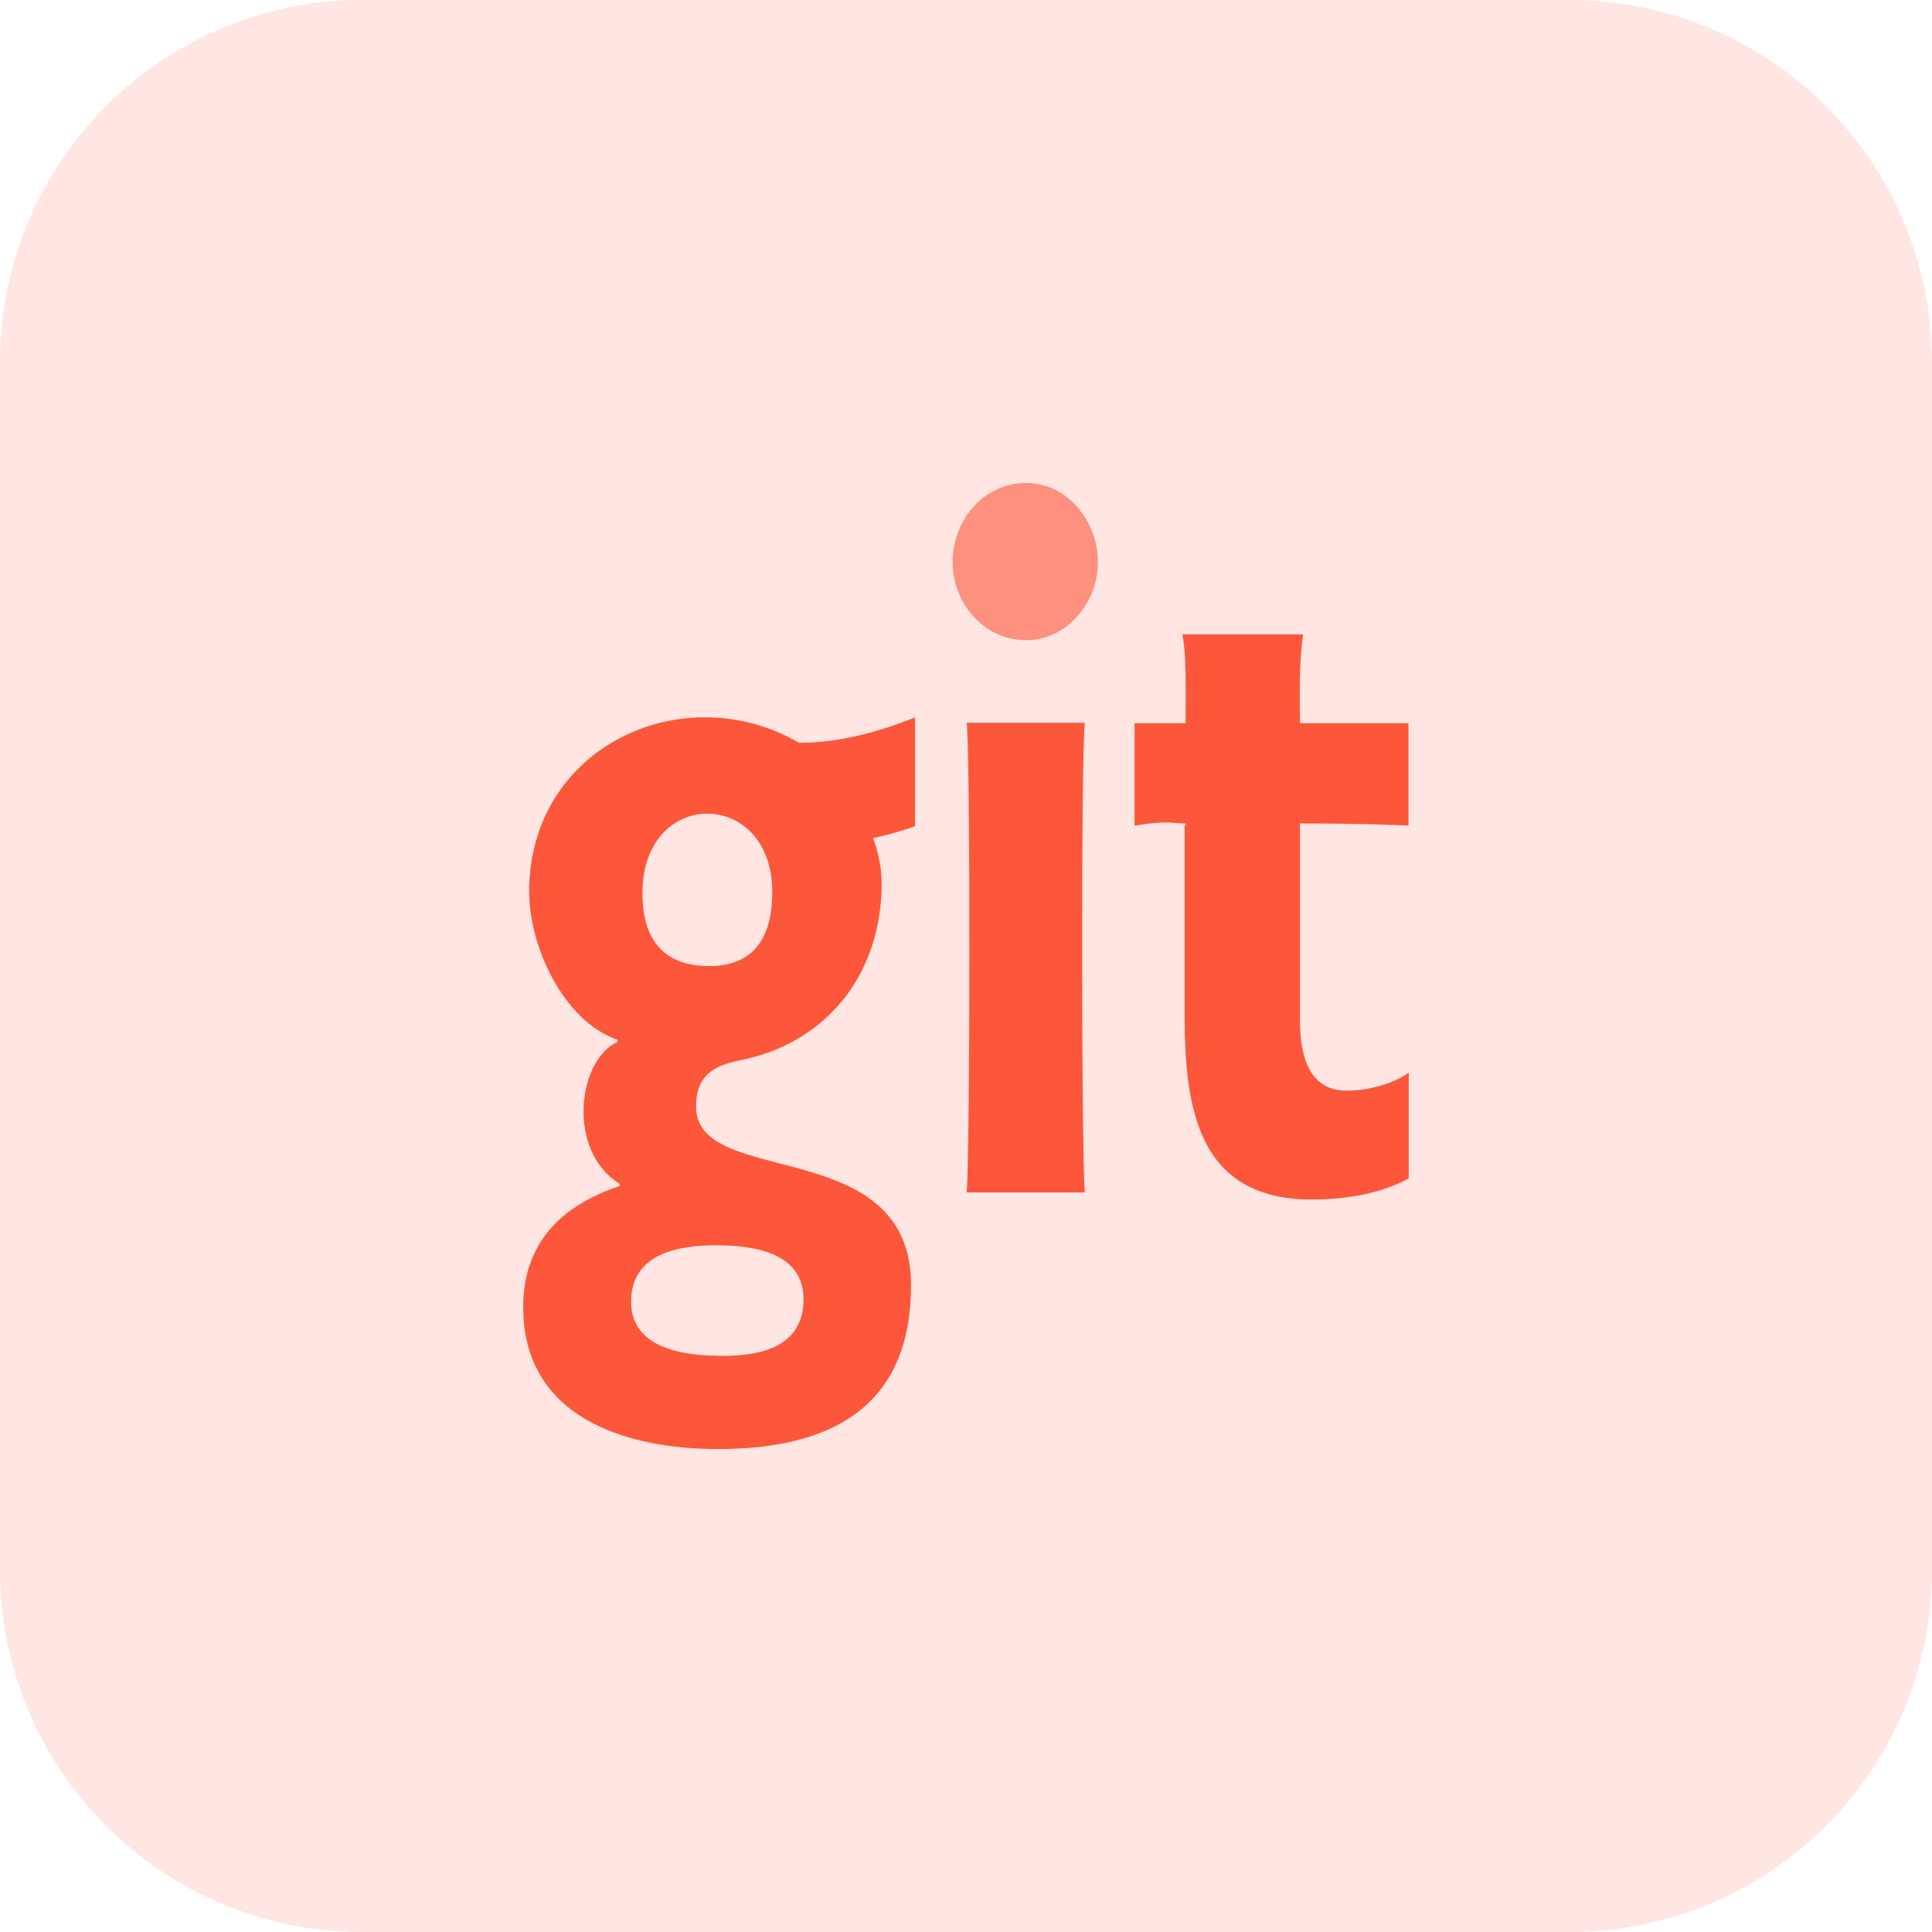
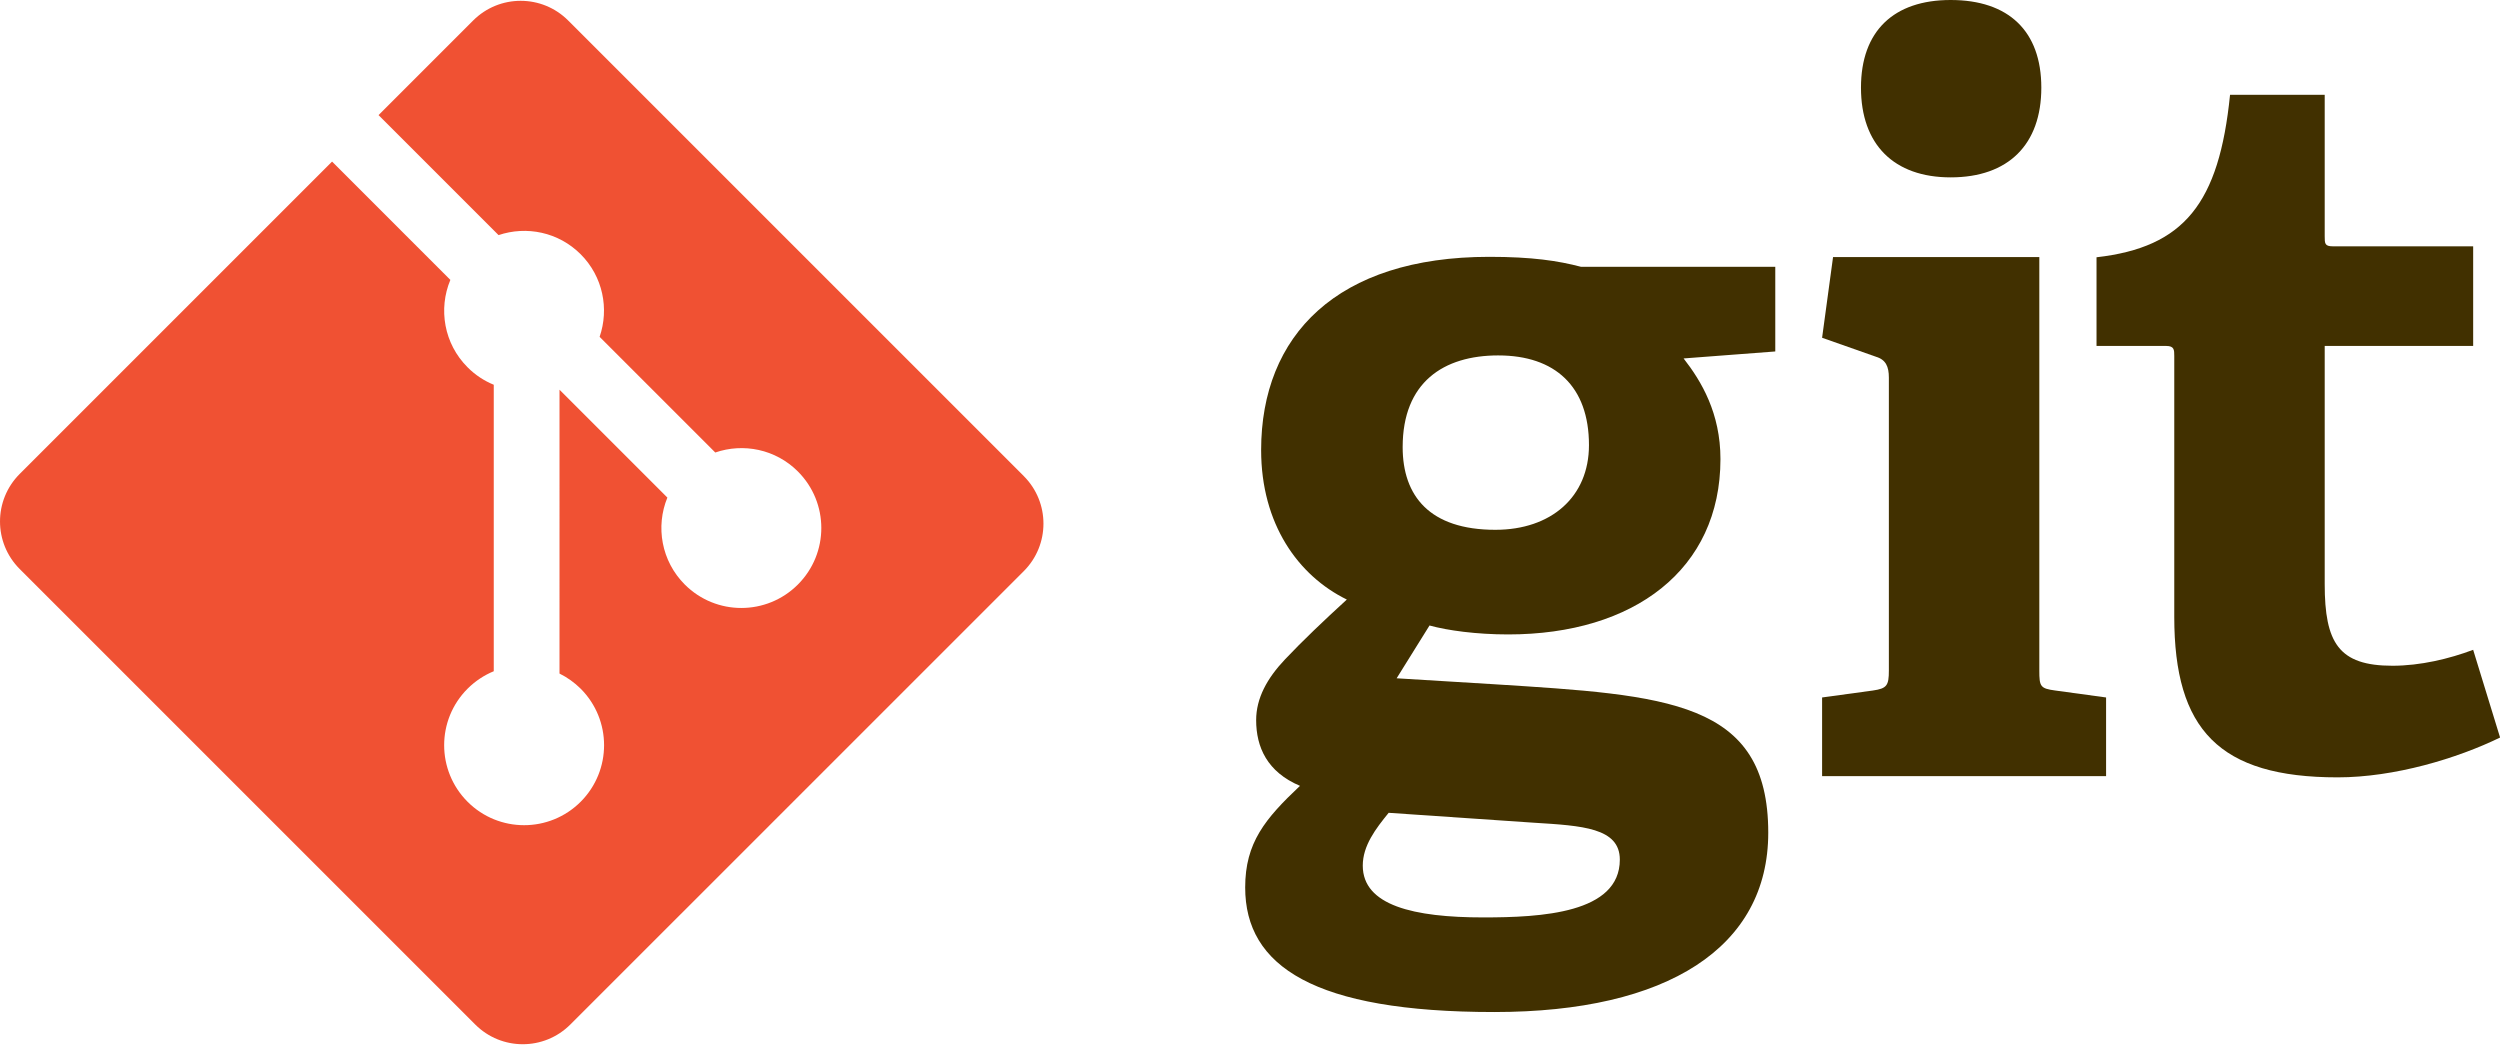
- <svg xmlns="http://www.w3.org/2000/svg" id="Bold" enable-background="new 0 0 32 32" height="512" viewBox="0 0 32 32" width="512">
-   <path d="m26 32h-20c-3.314 0-6-2.686-6-6v-20c0-3.314 2.686-6 6-6h20c3.314 0 6 2.686 6 6v20c0 3.314-2.686 6-6 6z" fill="#ffe6e2" />
-   <path d="m15.157 11.882c-.606.243-1.258.421-1.922.421-1.897-1.107-4.471.046-4.471 2.472h.001c0 .904.571 2.143 1.463 2.447v.036c-.663.296-.846 1.807.035 2.35v.036c-.963.322-1.597.939-1.597 2.007 0 1.839 1.72 2.35 3.226 2.35 1.834 0 3.198-.668 3.198-2.715 0-2.518-3.561-1.589-3.561-2.957 0-.482.254-.668.694-.76 1.463-.275 2.38-1.429 2.38-2.936 0-.261-.053-.507-.141-.75.236-.053.466-.118.694-.197v-1.804zm-3.3 8.744c.599-.001 1.452.107 1.452.892 0 .779-.687.939-1.329.939-.61 0-1.527-.097-1.527-.9.004-.795.78-.931 1.404-.931zm-.113-4.625c-.775-.001-1.103-.465-1.103-1.208 0-1.761 2.15-1.743 2.15-.018 0 .726-.282 1.226-1.047 1.226z" fill="#fc573b" />
-   <path d="m23.333 19.518v-1.75c-.282.197-.687.296-1.033.296-.652 0-.769-.643-.769-1.172v-3.253c1.118 0 1.798.036 1.798.036v-1.697h-1.798c0-.489-.018-.978.053-1.471h-1.999c.063.364.053.675.053 1.471h-.846v1.697c.589-.093.599-.036.846-.036v.036h-.017v3.132c0 1.554.222 3.061 2.108 3.061.529 0 1.136-.089 1.604-.35z" fill="#fc573b" />
-   <path d="m16.994 8c-.705 0-1.216.621-1.216 1.311 0 .679.518 1.293 1.216 1.293.68 0 1.191-.625 1.191-1.293.001-.668-.493-1.311-1.191-1.311z" fill="#fd907e" />
-   <path d="m16.011 11.971c.063.528.056 7.133 0 7.779h1.957c-.056-.642-.063-7.258 0-7.779z" fill="#fc573b" />
+ <svg xmlns="http://www.w3.org/2000/svg" viewBox="0 0 272.96 114.01">
+   <path fill="#413000" d="m163.59,38.806c-5.985,0-10.442,2.939-10.442,10.012,0,5.329,2.938,9.028,10.12,9.028,6.088,0,10.222-3.587,10.222-9.248,0-6.416-3.7-9.791-9.9-9.791zm-11.97,49.94c-1.416,1.738-2.828,3.585-2.828,5.765,0,4.348,5.545,5.657,13.162,5.657,6.31,0,14.905-0.442,14.905-6.309,0-3.487-4.135-3.703-9.36-4.03l-15.88-1.083zm32.201-49.611c1.955,2.503,4.025,5.985,4.025,10.989,0,12.075-9.465,19.146-23.169,19.146-3.485,0-6.64-0.434-8.596-0.977l-3.591,5.765,10.66,0.651c18.822,1.199,29.915,1.744,29.915,16.208,0,12.514-10.985,19.581-29.915,19.581-19.69,0-27.196-5.005-27.196-13.598,0-4.897,2.176-7.503,5.984-11.098-3.591-1.518-4.786-4.236-4.786-7.175,0-2.395,1.195-4.57,3.156-6.639,1.958-2.065,4.133-4.135,6.744-6.527-5.33-2.61-9.356-8.268-9.356-16.319,0-12.509,8.269-21.1,24.91-21.1,4.679,0,7.509,0.431,10.011,1.087h21.215v9.245l-10.01,0.762" />
+   <path fill="#413000" d="m212.98,19.366c-6.202,0-9.791-3.593-9.791-9.796,0-6.195,3.589-9.57,9.791-9.57,6.31,0,9.9,3.375,9.9,9.57,0,6.203-3.59,9.796-9.9,9.796zm-14.036,65.376,0-8.59,5.55-0.759c1.524-0.221,1.74-0.544,1.74-2.18v-31.983c0-1.194-0.325-1.959-1.416-2.283l-5.874-2.069,1.196-8.809h22.521v45.144c0,1.744,0.105,1.96,1.741,2.18l5.549,0.759v8.59h-31.008" />
+   <path fill="#413000" d="m272.97,80.526c-4.68,2.282-11.532,4.349-17.736,4.349-12.945,0-17.839-5.217-17.839-17.515v-28.5c0-0.651,0-1.088-0.874-1.088h-7.614v-9.682c9.576-1.091,13.381-5.878,14.578-17.736h10.336v15.453c0,0.759,0,1.087,0.871,1.087h15.338v10.877h-16.209v25.999c0,6.419,1.525,8.919,7.396,8.919,3.05,0,6.201-0.759,8.812-1.739l2.94,9.576" />
+   <path fill="#f05133" d="M111.78,51.977,62.035,2.238c-2.862-2.865-7.508-2.865-10.374,0l-10.329,10.33,13.102,13.102c3.046-1.028,6.537-0.339,8.964,2.088,2.439,2.442,3.124,5.963,2.07,9.02l12.628,12.628c3.055-1.053,6.58-0.373,9.02,2.071,3.411,3.41,3.411,8.934,0,12.345-3.411,3.412-8.936,3.412-12.349,0-2.564-2.567-3.199-6.335-1.9-9.494l-11.777-11.777-0.001,30.991c0.832,0.412,1.616,0.961,2.309,1.651,3.41,3.409,3.41,8.933,0,12.348-3.411,3.409-8.938,3.409-12.345,0-3.41-3.415-3.41-8.938,0-12.348,0.843-0.841,1.818-1.478,2.858-1.905v-31.279c-1.041-0.425-2.015-1.057-2.859-1.905-2.583-2.581-3.205-6.372-1.88-9.544l-12.916-12.918-34.106,34.105c-2.866,2.867-2.866,7.513,0,10.378l49.742,49.739c2.864,2.865,7.508,2.865,10.376,0l49.512-49.504c2.865-2.866,2.865-7.514,0-10.379" />
</svg>
